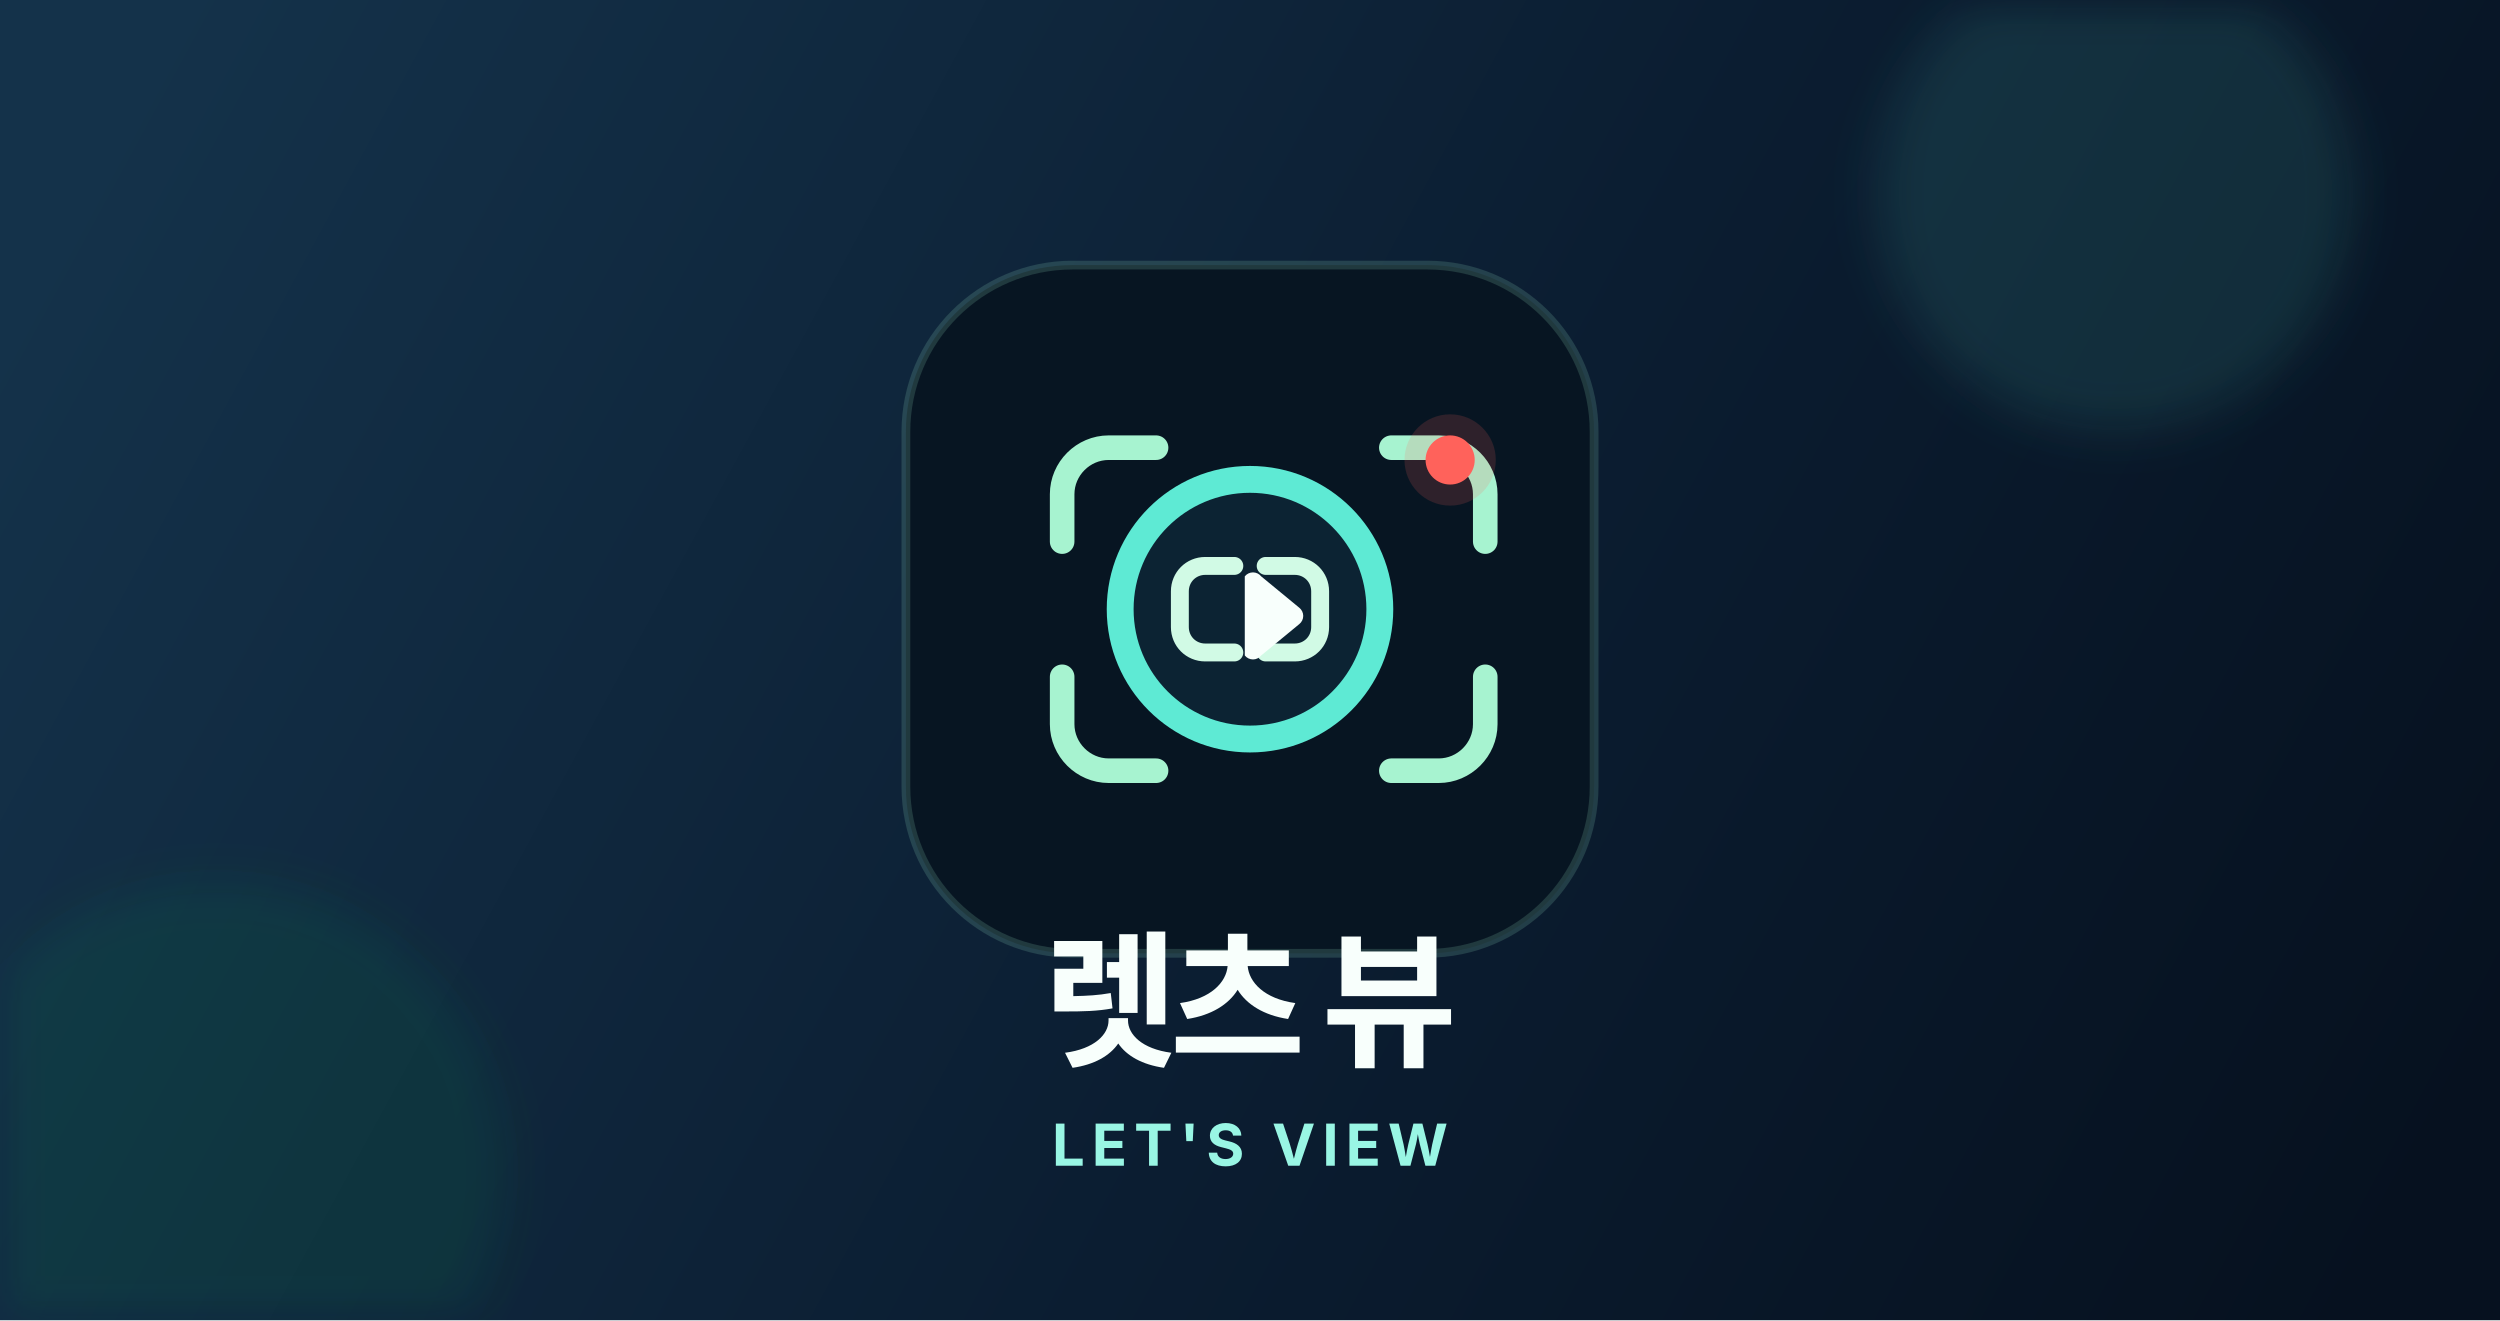
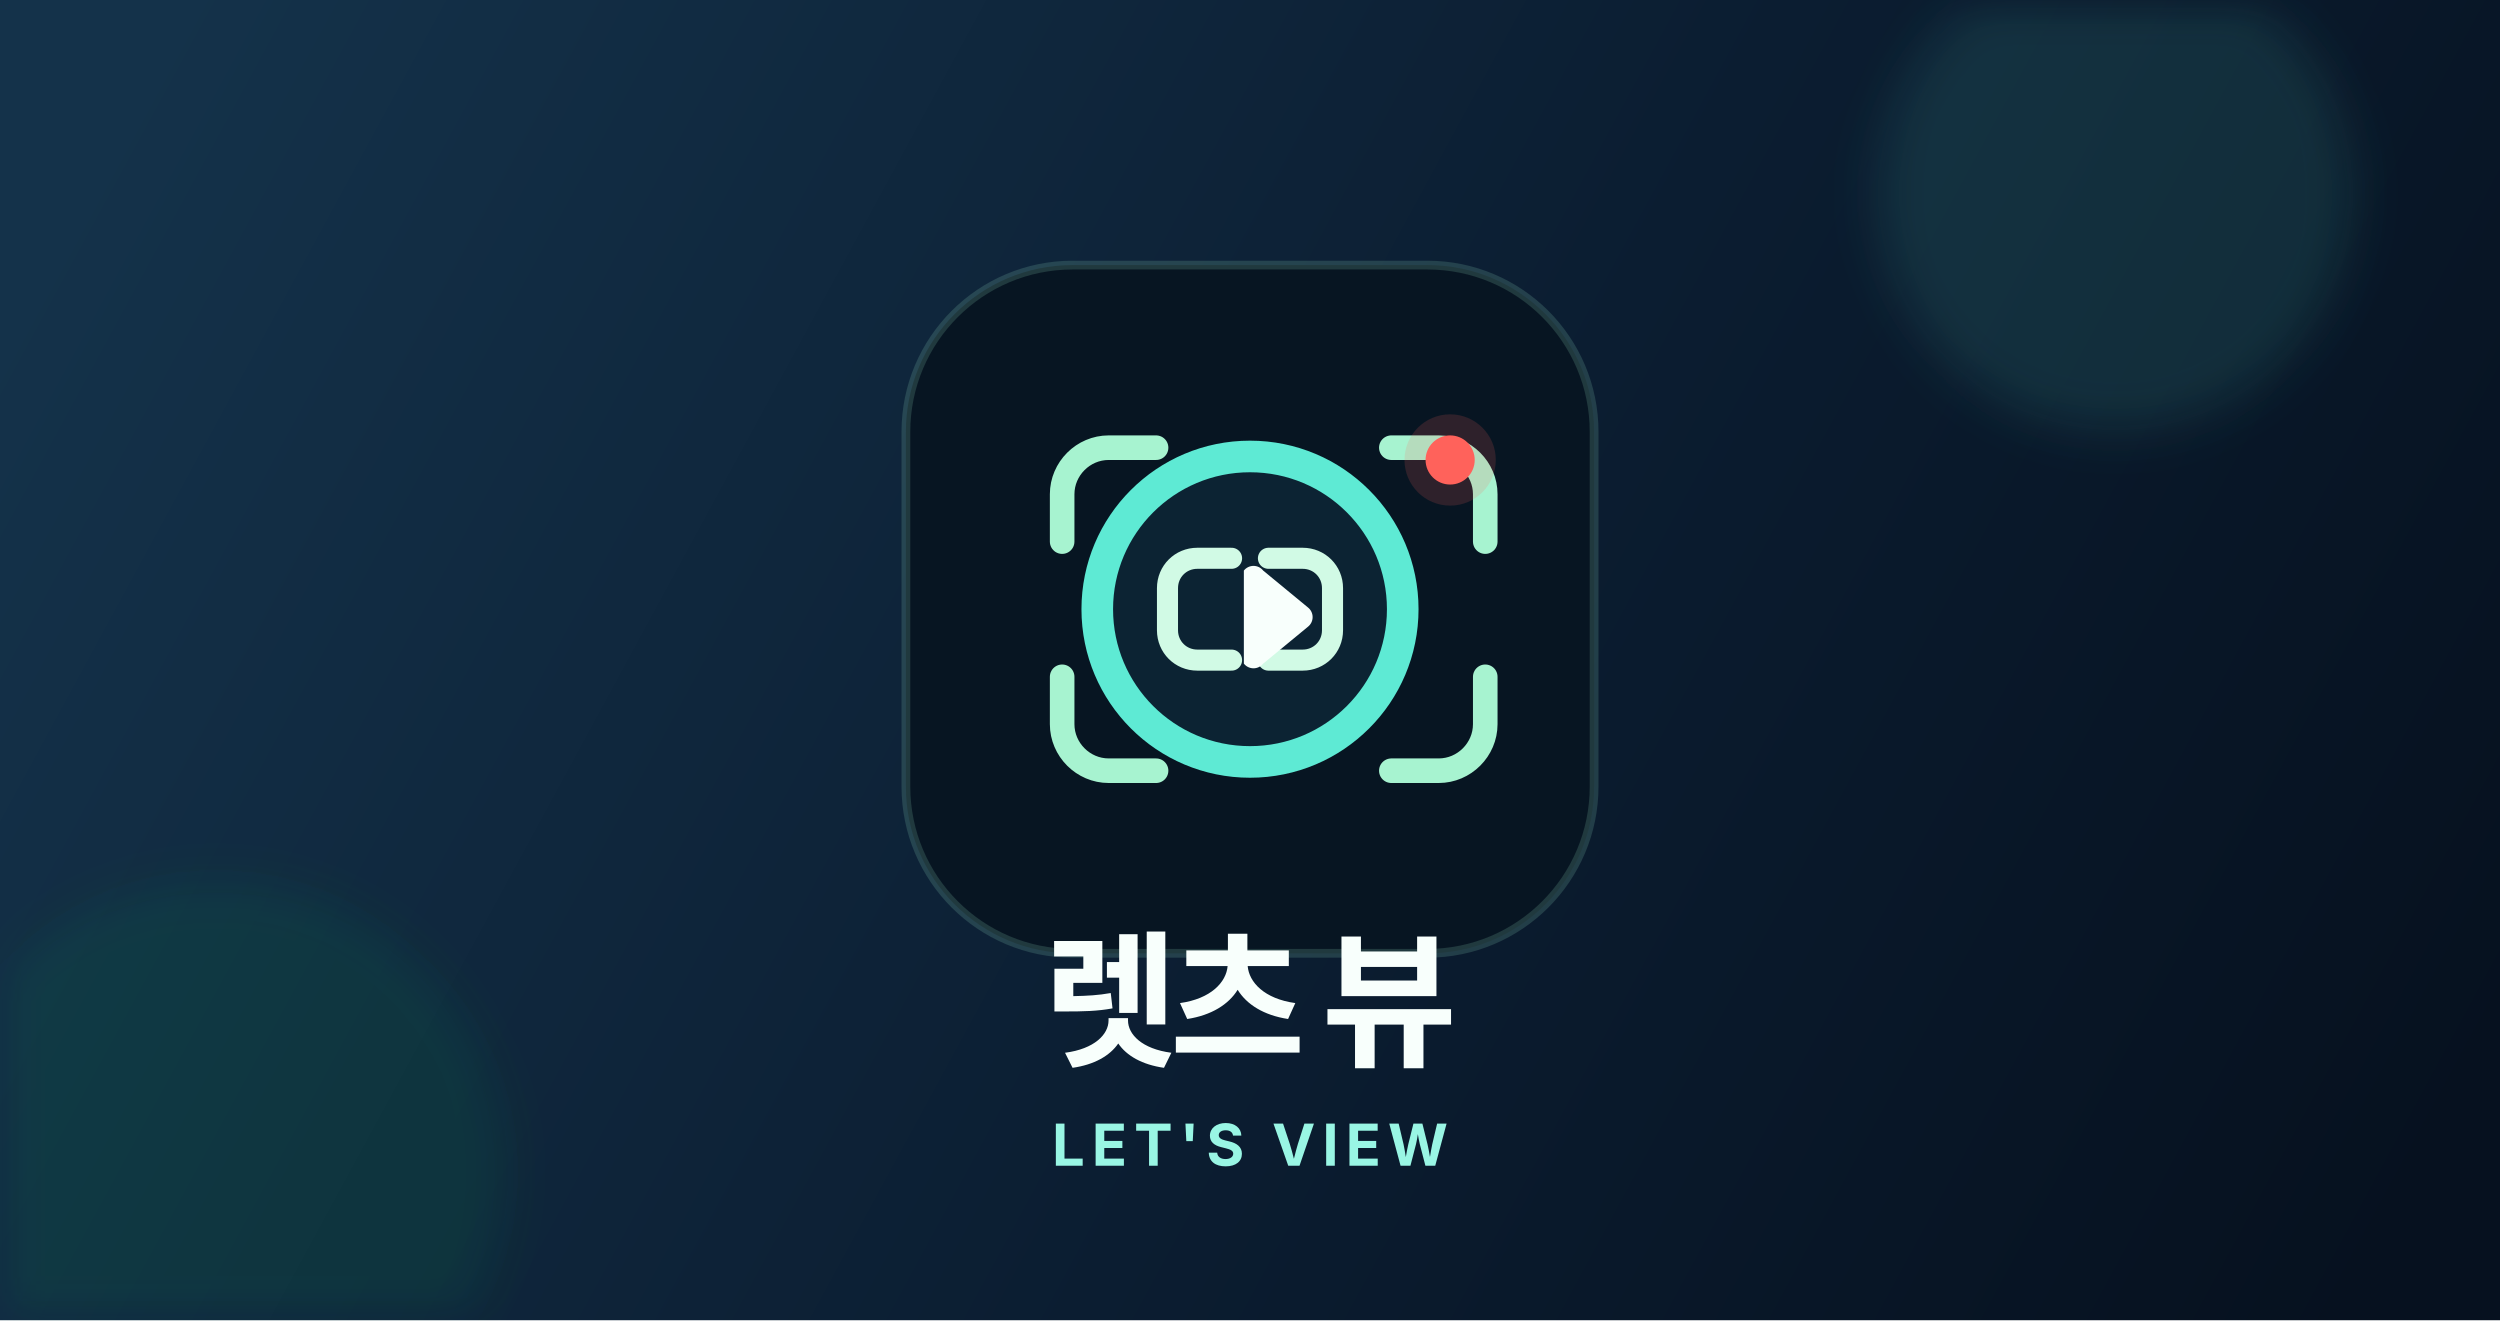
<svg xmlns="http://www.w3.org/2000/svg" width="2848" height="1504" viewBox="0 0 2848 1504" role="img" aria-labelledby="title">
  <defs>
    <linearGradient id="bg" x1="164" y1="68" x2="2708" y2="1450" gradientUnits="userSpaceOnUse">
      <stop stop-color="#14324A" />
      <stop offset=".56" stop-color="#0B1D31" />
      <stop offset="1" stop-color="#06111F" />
    </linearGradient>
    <linearGradient id="accent" x1="1384" y1="472" x2="1672" y2="1048" gradientUnits="userSpaceOnUse">
      <stop stop-color="#5EEAD4" />
      <stop offset="1" stop-color="#22C55E" />
    </linearGradient>
    <filter id="soft" x="-30%" y="-30%" width="160%" height="160%">
      <feGaussianBlur stdDeviation="28" />
    </filter>
  </defs>
  <rect width="2848" height="1504" fill="url(#bg)" />
  <circle cx="2410" cy="220" r="270" fill="#5EEAD4" fill-opacity=".11" filter="url(#soft)" />
  <circle cx="246" cy="1335" r="330" fill="#22C55E" fill-opacity=".09" filter="url(#soft)" />
  <g transform="translate(1032 302)">
    <rect width="784" height="784" rx="190" fill="#071522" stroke="#A7F3D0" stroke-opacity=".16" stroke-width="10" />
    <path d="M178 315v-54c0-29 24-53 53-53h54M553 208h54c29 0 53 24 53 53v54M660 469v54c0 29-24 53-53 53h-54M285 576h-54c-29 0-53-24-53-53v-54" fill="none" stroke="#A7F3D0" stroke-linecap="round" stroke-width="28" />
-     <g transform="translate(58.8 58.8) scale(0.85)">
-       <circle cx="392" cy="392" r="174" fill="#0C2333" stroke="url(#accent)" stroke-width="36" />
-       <path d="M371 334h-39c-19 0-34 15-34 34v39M413 334h39c19 0 34 15 34 34v39M371 450h-39c-19 0-34-15-34-34v-39M413 450h39c19 0 34-15 34-34v-39" fill="none" stroke="#D1FAE5" stroke-linecap="round" stroke-width="24" />
-       <path d="M385 348a14 14 0 0 1 22 0l51 42a14 14 0 0 1 0 22l-51 42a14 14 0 0 1-22 0z" fill="#F8FFFC" />
-     </g>
+     <circle cx="392" cy="392" r="174" fill="#0C2333" stroke="url(#accent)" stroke-width="36" />
+     <path d="M371 334h-39c-19 0-34 15-34 34v39M413 334h39c19 0 34 15 34 34v39M371 450h-39c-19 0-34-15-34-34v-39M413 450h39c19 0 34-15 34-34v-39" fill="none" stroke="#D1FAE5" stroke-linecap="round" stroke-width="24" />
+     <path d="M385 348a14 14 0 0 1 22 0l51 42a14 14 0 0 1 0 22l-51 42a14 14 0 0 1-22 0z" fill="#F8FFFC" />
    <circle cx="620" cy="222" r="28" fill="#FF625B" />
    <circle cx="620" cy="222" r="52" fill="#FF625B" fill-opacity=".16" />
  </g>
  <text x="1424" y="1202" text-anchor="middle" fill="#F8FFFC" font-family="-apple-system, BlinkMacSystemFont, 'Apple SD Gothic Neo', 'Noto Sans KR', sans-serif" font-size="168" font-weight="800" letter-spacing="-10">렛츠 뷰</text>
  <text x="1424" y="1328" text-anchor="middle" fill="#99F6E4" font-family="-apple-system, BlinkMacSystemFont, 'Helvetica Neue', sans-serif" font-size="66" font-weight="700" letter-spacing="8">LET'S VIEW</text>
</svg>
